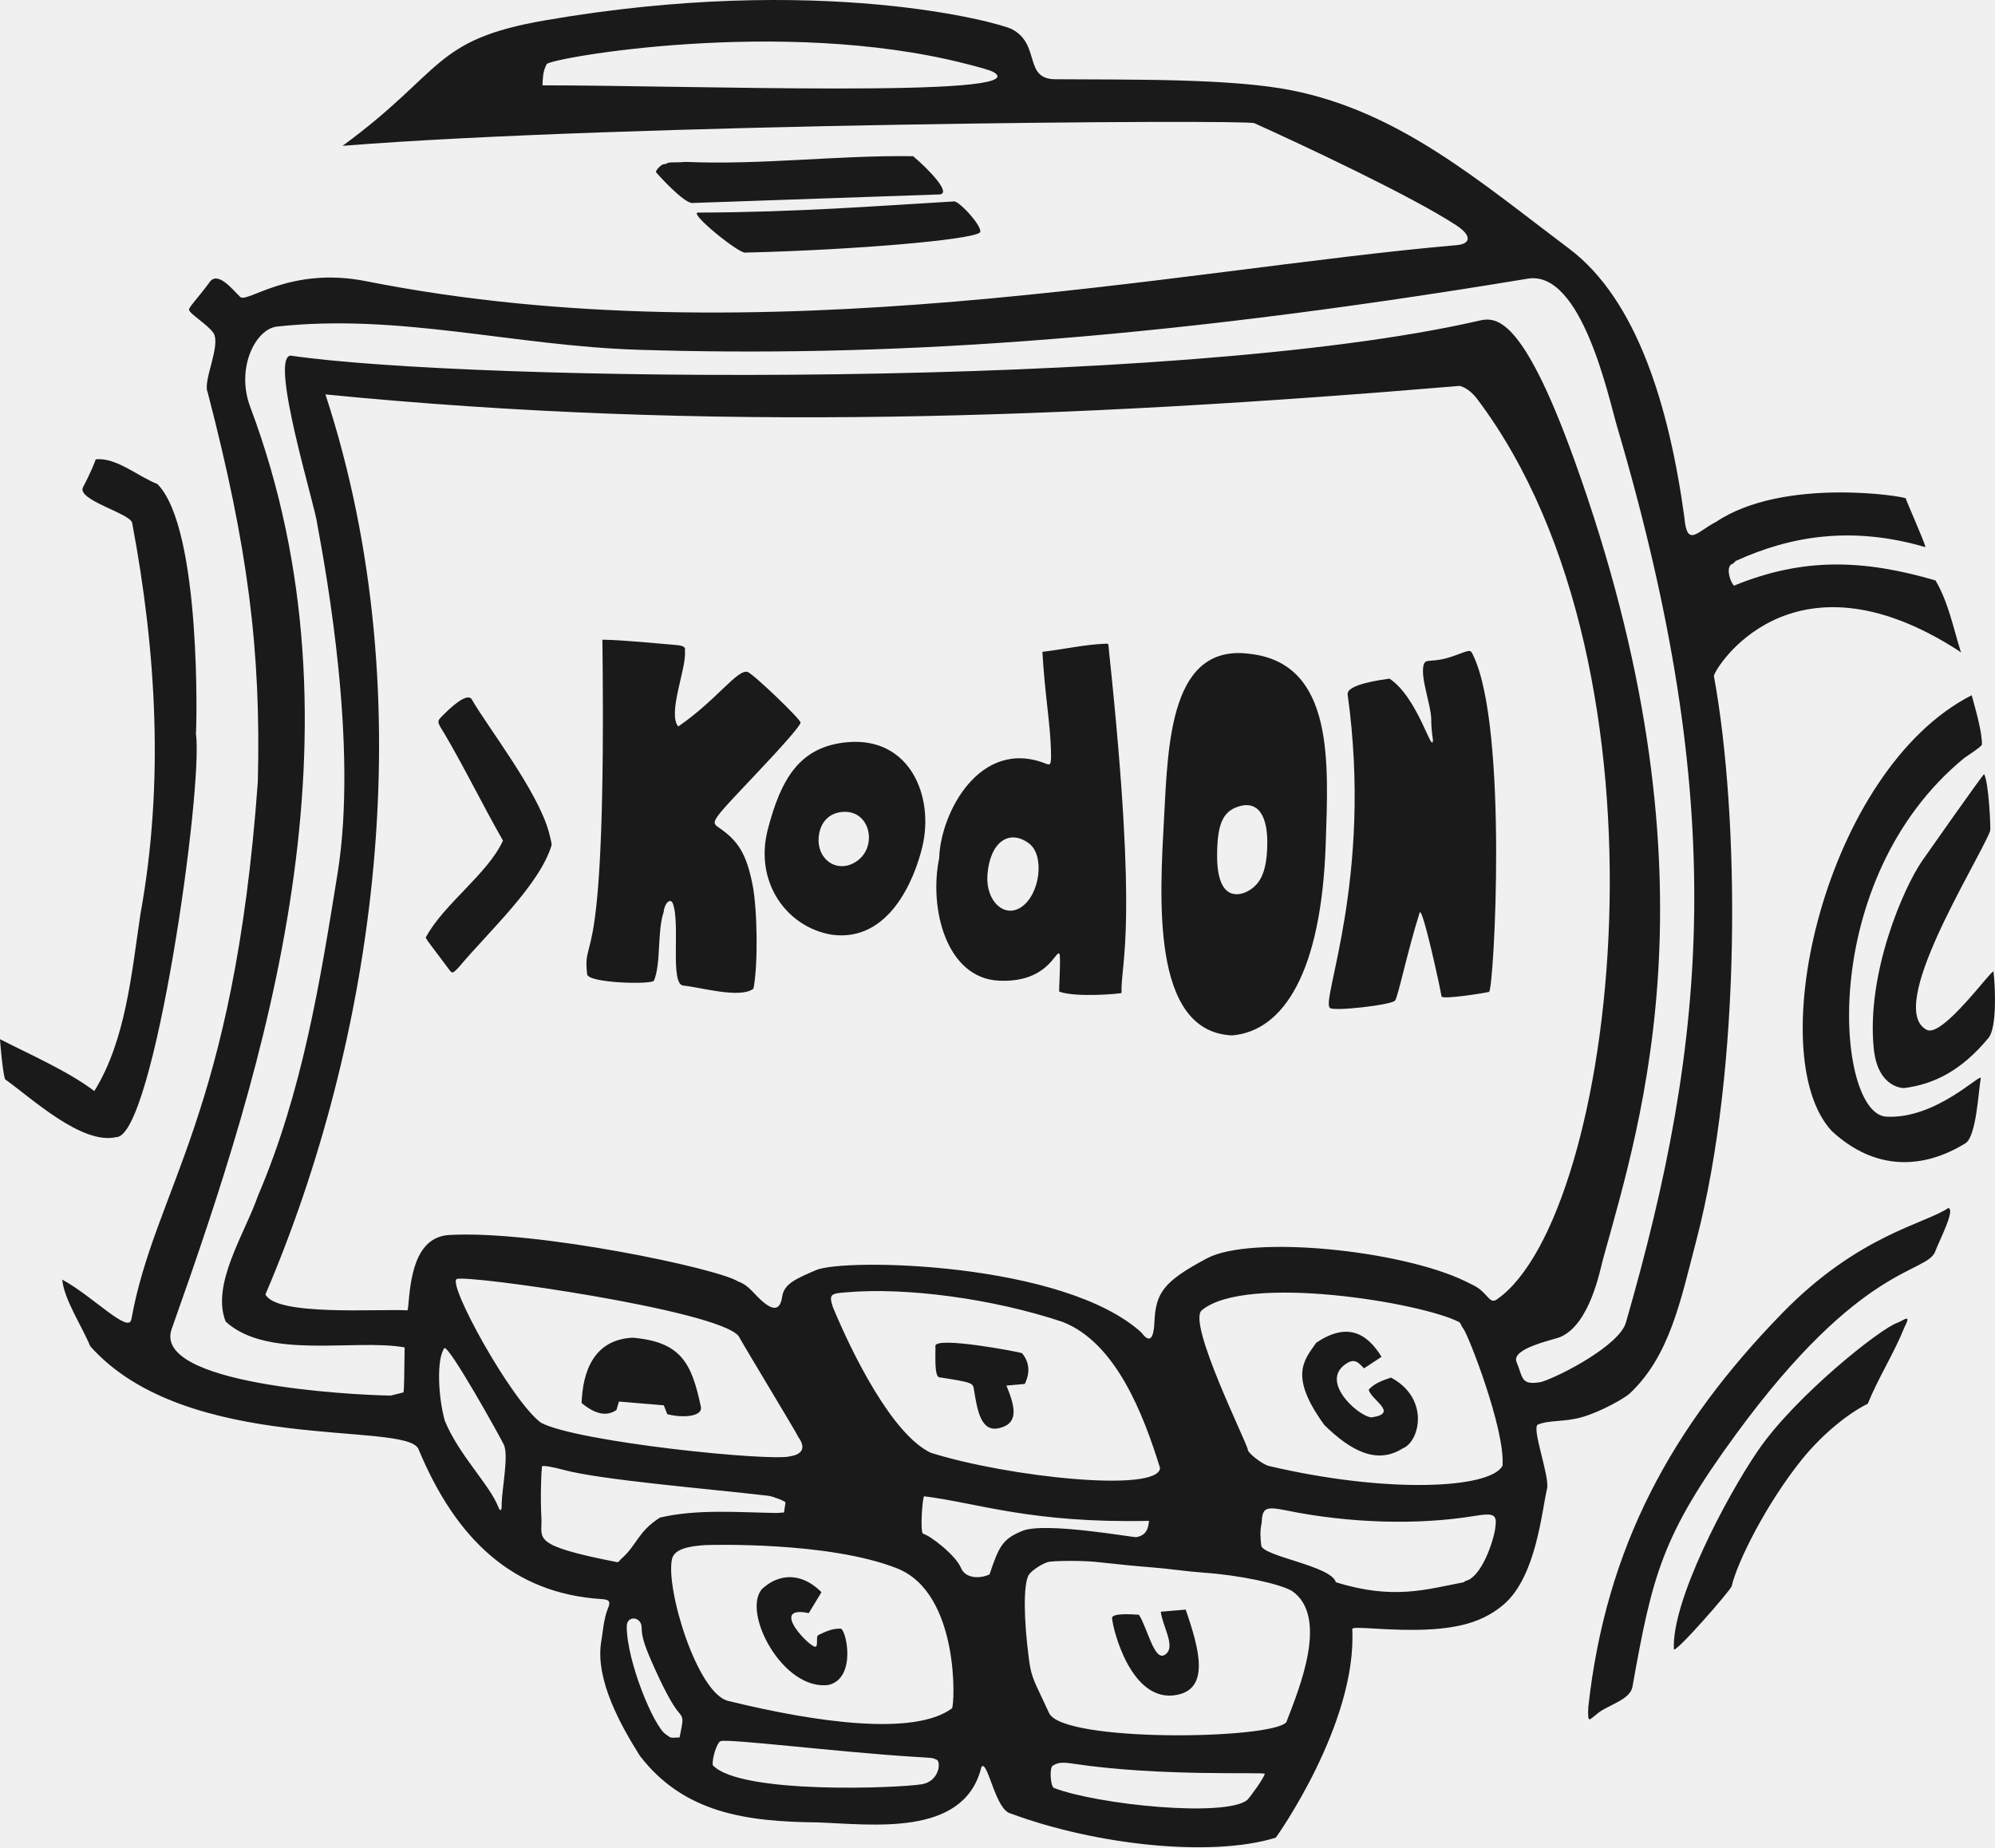
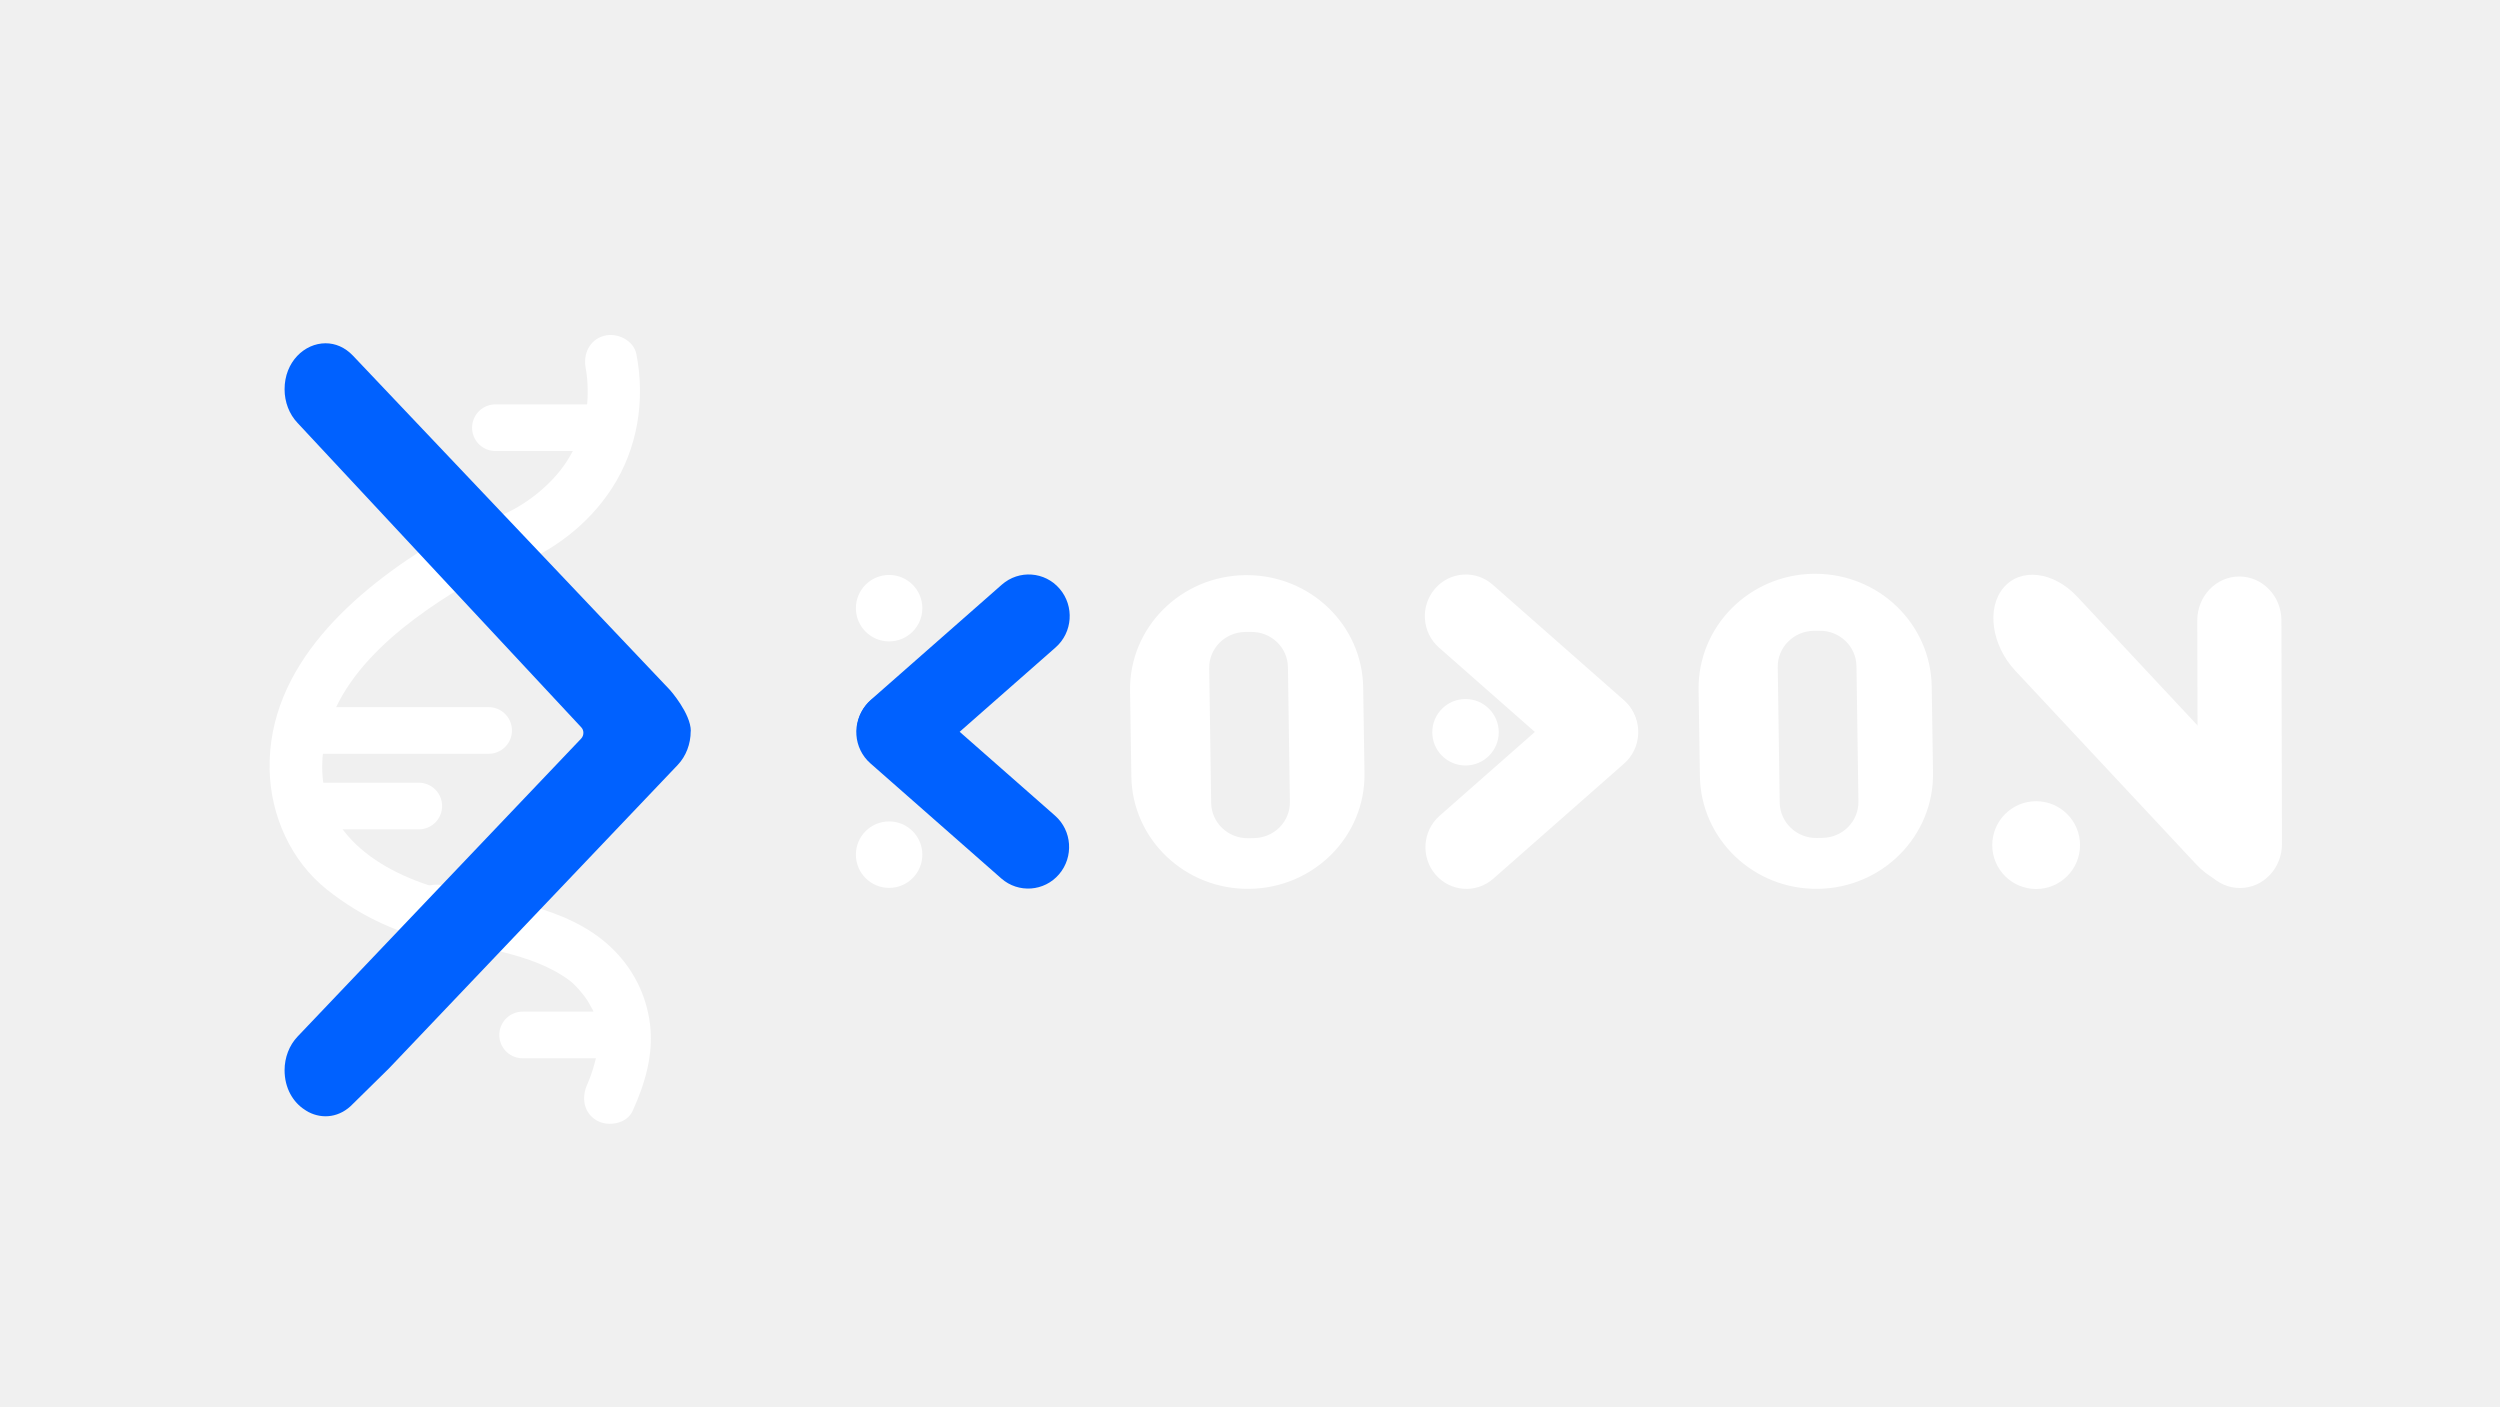
- <svg xmlns="http://www.w3.org/2000/svg" width="591.264mm" height="547.532mm" viewBox="0 0 591.264 547.532" version="1.1" id="svg1" xml:space="preserve">
-   <defs id="defs1" />
-   <g id="layer1" style="display:inline" transform="translate(187.3648,132.5752)">
-     <path id="path15" style="display:inline;fill:#1a1a1a;stroke:none;stroke-width:0.376" d="m 142.222,347.013 c -0.066,-1.43 5.368,-1.18 7.969,-0.974 2.567,4.032 4.563,14.011 7.725,11.832 3.419,-2.199 -0.796,-8.47 -1.253,-12.736 l 7.377,-0.626 c 4.053,11.735 7.166,23.31 -2.506,25.264 -13.772,2.783 -19.182,-19.92 -19.313,-22.758 z m -89.885,-1.462 3.758,-6.194 c -4.524,-4.631 -11.178,-6.701 -17.539,-1.044 -6.243,6.807 6.054,30.3 19.626,28.535 8.45,-2.018 5.247,-16.681 3.549,-16.703 -2.641,-0.035 -4.537,0.974 -6.507,1.879 -0.878,0.403 -0.062,2.805 -0.77,3.449 -1.126,1.026 -14.425,-12.48 -2.118,-9.922 z m 164.563,-72.555 5.185,-3.41 c -4.474,-7.318 -10.431,-10.186 -19.348,-4.176 -3.637,5.21 -8.179,9.825 2.401,24.394 7.76,7.578 15.52,11.865 23.28,6.89 4.925,-1.922 8.107,-14.687 -3.515,-20.949 -2.278,0.736 -4.983,1.706 -6.612,3.567 0.571,3.003 8.973,6.935 1.079,8.195 -3.021,0.482 -15.082,-9.515 -8.7,-15.172 3.499,-3.013 4.68,-0.758 6.229,0.661 z m -127.04,-6.595 c -0.199,-3.063 25.467,1.845 25.689,2.116 2.577,3.146 2.117,6.424 0.812,9.104 l -5.463,0.492 c 2.948,7 3.446,11.405 -2.338,12.648 -5.438,1.169 -6.352,-6.03 -7.259,-11.368 -0.342,-2.011 -0.078,-2.174 -10.285,-3.74 -1.612,-0.247 -1.038,-7.43 -1.157,-9.252 z m -104.858,16.895 c 3.694,3.01 7.196,4.228 10.335,2.053 l 0.731,-2.506 13.293,1.114 1.044,2.645 c 5.019,1.24 10.535,0.587 9.952,-2.192 C 17.621,271.36 14.438,265.165 0.139,263.914 -11.392,264.484 -14.657,273.935 -14.998,283.297 Z M 112.134,404.932 c -4.27,-1.023 -6.429,-14.071 -8.266,-14.071 -0.234,0 -0.442,0.371 -0.538,0.956 -5.47,20.206 -32.543,16.3 -48.555,15.765 -21.062,-0.216 -39.496,-2.796 -52.511,-19.752 -5.581,-8.892 -13.127,-22.267 -11.5,-33.481 0.586,-3.355 0.748,-6.846 1.988,-10.054 0.915,-2.095 0.617,-2.751 -1.855,-2.907 -26.27,-1.656 -43.147,-17.771 -54.24,-44.449 -3.519,-8.463 -68.564,1.778 -97.285,-30.503 -2.412,-5.907 -7.715,-13.733 -8.29,-19.734 9.045,4.905 19.661,16.147 20.481,11.789 6.958,-38.572 30.367,-60.506 37.483,-159.332 0.978,-38.932 -2.928,-69.517 -14.868,-115.468 -1.518,-3.331 3.973,-13.742 1.751,-17.519 -1.799,-2.651 -7.27,-5.784 -7.27,-6.998 0,-0.774 2.722,-3.517 5.942,-7.9 2.404,-3.872 6.913,1.938 9.218,4.158 2.024,1.999 14.698,-9.146 37.282,-4.666 117.13,23.236 240.634,-3.542 323.252,-10.677 4.161,-0.359 4.596,-2.805 -0.136,-5.898 -13.503,-8.827 -46.327,-24.167 -59.83,-30.253 -2.594,-1.17 -187.988,0.152 -270.22,6.708 30.148,-22.074 26.536,-31.395 59.928,-37.175 81.557,-14.117 134.651,0.658 138.385,2.578 8.731,4.488 3.33,14.94 13.089,14.867 21.817,0.161 51.831,-0.313 69.892,3.287 31.929,6.364 55.549,26.85 82.238,46.945 20.075,15.115 29.612,46.629 34.137,79.612 0.773,9.247 3.947,4.05 9.331,1.395 19.982,-13.46 56.286,-7.576 56.286,-6.996 0,0.412 5.821,13.445 5.821,14.443 -21.593,-6.329 -39.791,-3.427 -56.279,4.119 -0.239,0.365 -0.711,0.768 -1.05,0.897 -1.629,0.619 -1.002,4.526 0.595,6.403 20.678,-8.513 38.683,-7.709 59.717,-1.559 3.722,6.258 5.2,13.67 7.352,20.653 0.318,1.037 0.476,0.804 -0.421,0.224 -50.117,-32.391 -72.862,6.03 -72.596,7.477 7.64,41.559 8.293,115.791 -5.288,167.565 -4.574,17.437 -7.785,34.06 -19.819,45.214 -1.077,0.998 -7.754,5.028 -13.819,6.823 -5.25,1.554 -9.756,0.841 -13.223,2.235 -2.037,0.819 3.529,15.373 2.696,18.991 -1.624,7.05 -3.238,25.877 -12.667,34.196 -1.243,1.096 -4.447,3.696 -9.362,5.353 -8.05,2.715 -18.614,2.591 -29.085,1.943 -4.094,-0.253 -6.59,-0.364 -6.617,0.112 1.461,28.054 -22.572,61.835 -22.674,61.866 -19.027,5.882 -53.286,2.229 -78.601,-7.181 z m 70.147,-3.991 c 0.976,-0.984 4.897,-6.432 5.201,-7.747 -8e-4,-0.631 -30.812,0.893 -56.664,-2.996 -3.414,-0.514 -4.652,-0.395 -6.205,0.595 -0.994,0.633 -0.656,6.188 0.4,6.59 13.235,5.032 50.79,8.75 57.268,3.558 z m -96.431,-4.665 c 5.203,-0.871 5.749,-6.703 4.371,-7.283 -1.492,-0.629 -0.635,-0.466 -7.382,-0.895 -21.715,-1.379 -54.566,-5.396 -56.656,-4.595 -1.054,0.404 -2.576,5.119 -2.302,7.129 8.188,8.733 55.207,6.776 61.968,5.644 z m -71.304,-16.433 c 0.583,-2.979 0.511,-3.41 -0.823,-4.953 -1.542,-1.784 -3.892,-6.014 -6.486,-11.677 -3.47,-7.576 -4.434,-10.475 -4.434,-13.333 0,-3.382 -4.43,-3.752 -4.423,-0.381 0.023,10.415 8.043,29.679 11.601,32.005 1.192,0.779 1.11,1.046 2.557,0.971 l 1.508,-0.079 z m 179.314,-1.936 c 3.922,-10.196 12.643,-31.246 1.723,-38.9 -3.795,-2.222 -15.649,-4.699 -25.96,-5.425 -2.183,-0.154 -5.755,-0.511 -7.938,-0.795 -2.183,-0.284 -5.695,-0.645 -7.805,-0.804 -3.628,-0.273 -10.225,-0.916 -16.404,-1.601 -4.042,-0.448 -13.074,-0.397 -14.442,0.08 -2.191,0.765 -5.067,2.802 -5.637,3.993 -1.463,3.054 -1.38,12.881 0.209,24.919 0.745,5.641 1.666,6.454 5.942,15.783 4.02,8.77 65.67,7.879 70.313,2.749 z M 94.777,373.773 c 0.853,-1.079 2.333,-34.119 -16.257,-41.479 -20.495,-8.114 -56.268,-6.932 -56.685,-6.909 -4.77,0.265 -9.314,1.088 -10.02,4.082 -2.024,8.586 7.404,39.838 16.605,42.099 26.788,6.583 55.383,10.387 66.357,2.206 z m 151.644,-37.359 c 0.276,-0.25 0.623,-0.454 0.772,-0.454 4.532,-1.309 7.984,-11.399 8.594,-15.535 0.601,-4.138 -0.258,-4.645 -6.208,-3.667 -16.71,2.747 -36.942,2.167 -55.441,-1.588 -6.491,-1.318 -7.371,-0.892 -7.587,3.669 -0.54,2.624 -0.361,4.166 -0.129,6.628 0.28,3.248 20.812,6.054 22.116,10.921 17.072,5.36 26.972,2.084 37.882,0.024 z m -140.498,-2.364 c 2.809,-8.545 4.022,-10.53 9.717,-12.87 6.695,-2.751 32.89,1.998 33.743,1.855 3.281,-0.549 3.593,-2.99 3.774,-4.83 -34.888,0.757 -50.516,-5.267 -66.628,-7.279 -0.466,-0.058 -1.309,10.854 -0.281,11.112 2.115,0.531 9.561,6.341 11.144,10 1.428,3.629 6.255,3.192 8.532,2.011 z M 8.233,317.234 c 11.099,-2.586 23.187,-1.537 34.615,-1.359 l 2.148,-0.155 0.173,-1.191 c 0.095,-0.655 0.216,-1.428 0.269,-1.719 0.081,-0.45 -3.974,-1.905 -5.02,-2.027 -18.496,-2.153 -49.859,-4.707 -60.961,-7.742 -2.519,-0.689 -6.154,-1.427 -6.205,-0.928 -0.26,2.579 -0.474,9.498 -0.153,15.377 0.329,6.023 -3.542,7.878 22.444,12.958 0.468,0.091 0.772,-0.59 1.162,-0.93 4.848,-4.238 4.847,-8.011 11.528,-12.285 z m -46.924,-4.186 c 0.257,-5.423 2.049,-14.18 0.684,-17.346 -0.705,-1.635 -16.565,-30.167 -17.687,-28.651 -2.274,3.075 -1.871,14.303 0.172,21.514 4.2,10.199 13.18,18.805 15.845,25.525 0.635,1.6 1.088,1.121 0.986,-1.041 z M 257.944,301.873 c 0.813,-10.931 -10.353,-39.289 -11.662,-40.71 -0.51,-0.554 -0.735,-1.633 -1.167,-1.858 -11.112,-5.801 -63.328,-14.439 -76.317,-3.493 -4.388,3.698 13.616,39.667 13.667,41.329 0.031,1.011 4.363,4.352 6.209,4.788 34.452,8.146 65.482,6.903 69.27,-0.057 z m -101.5,0.662 c -4.942,-15.933 -13.044,-37.102 -28.89,-43.304 -20.907,-6.978 -46.669,-10.315 -64.101,-8.756 -4.776,0.311 -5.111,0.702 -4.029,4.235 5.731,13.879 17.609,37.881 29.054,43.308 22.92,7.225 67.5,11.965 67.966,4.516 z M 46.876,299.055 c 3.311,-0.521 4.79,-2.321 2.369,-5.684 -0.903,-1.92 -14.548,-24.35 -17.728,-29.962 -6.284,-7.724 -80.656,-18.253 -83.51,-16.877 -2.854,1.376 15.988,35.794 24.896,42.558 10.646,5.762 68.467,11.636 73.973,9.966 z m -118.437,-17.983 3.774,-0.939 c 0.2,-0.892 0.253,-5.127 0.343,-13.343 -14.829,-2.626 -40.625,3.751 -53.034,-7.644 -4.407,-11.007 5.741,-26.207 9.539,-37.221 13.158,-30.773 18.39,-63.085 23.651,-95.814 6.005,-37.567 -3.289,-88.403 -6.086,-103.537 -0.389,-4.459 -14.295,-49.362 -7.842,-49.743 52.961,7.752 261.584,10.422 352.067,-10.32 4.891,-1.168 12.732,-2.132 28.333,41.132 43.923,121.799 20.137,194.915 8.527,237.061 -0.851,3.087 -3.801,19.129 -12.574,22.983 -1.906,0.838 -14.642,3.343 -13.054,7.387 1.952,4.649 1.165,7.126 7.421,5.954 5.856,-1.87 23.082,-10.919 24.999,-17.576 C 318.746,175.241 325.137,106.546 291.858,-6.282 289.355,-14.768 281.395,-52.625 265.402,-49.977 151.503,-31.125 72.334,-26.692 1.745,-28.904 -35.013,-30.056 -69.157,-39.753 -105.279,-35.779 c -6.327,0.696 -12.256,12.288 -7.926,23.812 36.01,95.837 4.538,194.979 -23.28,273.312 -5.807,16.353 52.773,19.562 64.925,19.727 z M 170.39,240.372 c 13.007,-6.909 57.473,-2.476 76.623,6.861 3.828,1.867 4.109,1.979 6.709,4.81 1.001,1.09 1.676,1.192 2.701,0.41 35.088,-24.652 55.231,-185.601 -6.021,-266.809 -2.46,-3.261 -5.009,-3.852 -5.246,-3.832 -116.379,9.769 -222.527,13.71 -336.067,2.518 29.891,91.275 14.01,192.492 -17.785,266.747 3.176,6.511 33.533,4.246 42.115,4.734 l 0.172,-0.919 c 0.692,-7.981 1.774,-20.794 12.179,-21.416 25.914,-1.475 79.865,9.975 85.602,13.77 2.082,0.697 3.423,2.056 4.946,3.668 4.931,5.267 7.46,5.508 8.147,0.778 0.542,-3.731 4.081,-5.245 10.013,-7.807 8.365,-3.613 73.47,-2.446 96.472,18.532 3.355,4.564 3.724,-0.945 3.825,-3.152 0.394,-8.61 2.606,-11.983 15.613,-18.892 z m 7.448,-66.058 c -24.325,-0.986 -21.424,-41.373 -20.2,-64.623 1.18,-22.427 1.972,-51.675 25.521,-48.454 25.098,2.9 23.131,32.676 22.397,55.934 -1.213,38.445 -12.527,55.851 -27.718,57.144 z m 4.38,-42.626 c 3.951,-2.016 5.677,-5.725 5.978,-12.852 0.416,-9.83 -2.795,-14.33 -8.76,-12.277 -4.439,1.527 -6.042,5.294 -6.085,14.296 -0.069,14.673 7.397,11.584 8.866,10.834 z m 29.823,-58.41 c -0.418,-3.015 10.017,-4.364 12.391,-4.707 8.431,5.509 12.729,22.867 12.89,18.152 -0.032,-0.614 -0.47,-2.244 -0.514,-6.215 -0.044,-4.024 -3.177,-12.015 -2.294,-15.823 0.585,-2.524 2.28,-0.33 9.458,-3.012 4.597,-1.717 4.438,-1.735 5.242,-0.083 10.485,21.525 6.179,99.318 4.729,99.848 -0.459,0.168 -13.93,2.394 -14.084,1.307 -0.331,-2.334 -5.738,-27.173 -6.487,-24.788 -3.737,11.903 -6.322,24.65 -7.26,26.012 -0.938,1.361 -18.937,3.354 -19.358,2.153 -2.627,-2.391 12.788,-38.723 5.288,-92.842 z m -85.489,88.057 c -0.126,-0.485 0.568,-10.709 0.037,-11.24 -1.094,-1.093 -3.401,8.711 -17.952,7.994 -15.514,-0.765 -20.763,-21.361 -17.645,-36.359 0.359,-13.276 12.089,-35.873 31.792,-27.886 1.24,0.503 1.418,0.003 1.334,-3.759 -0.18,-8.052 -1.813,-16.704 -2.546,-29.459 6.347,-0.729 12.676,-2.224 19.072,-2.417 0.642,0.071 0.448,0.133 0.721,2.718 8.736,82.717 3.424,91.116 3.652,100.806 0.005,0.2 -13.438,1.465 -18.465,-0.397 z m -11.42,-24.928 c 5.756,-3.633 7.267,-15.475 2.429,-19.025 -6.025,-4.421 -11.62,-0.125 -12.283,9.432 -0.523,7.543 4.837,12.76 9.855,9.593 z m -99.981,23.146 c -4.059,-0.388 -0.815,-18.303 -3.104,-24.322 -0.681,-1.792 -2.48,-0.143 -2.712,2.486 -1.969,5.757 -0.741,15.286 -2.888,20.373 -0.592,1.211 -19.491,0.781 -19.8,-1.899 -1.512,-13.112 5.784,3.999 4.52,-99.169 7.254,0.173 14.465,0.99 21.691,1.571 2.307,0.178 3.038,0.618 2.762,1.66 0.62,4.993 -5.241,18.525 -1.977,22.501 11.249,-7.68 17.662,-17.202 20.597,-16.148 1.715,0.616 15.66,13.965 15.66,14.991 0,0.827 -4.746,6.3 -13.342,15.385 -13.575,14.348 -13.366,14.034 -10.625,15.919 5.582,3.841 7.894,7.766 9.677,16.432 1.544,7.504 1.715,24.372 0.316,31.155 -4.04,2.992 -15.552,-0.425 -20.774,-0.935 z m -69.769,-5.238 c -4.805,-6.504 -7.156,-9.206 -6.452,-9.206 5.161,-9.637 18.406,-18.817 22.771,-28.542 -5.959,-10.405 -11.358,-21.529 -17.427,-31.829 -2.237,-3.579 -2.234,-3.45 -0.143,-5.532 4.604,-4.584 7.599,-6.123 8.42,-4.327 4.424,7.755 19.396,26.941 22.733,39.095 0.18,0.655 0.948,3.567 0.829,3.961 -3.584,11.868 -18.712,25.682 -27.572,36.255 -1.901,1.931 -1.827,1.928 -3.16,0.124 z M 59.16,144.473 C 45.8,142.274 36.119,128.904 40.194,113.259 44.076,98.355 49.577,88.609 63.918,87.404 c 18.499,-1.555 25.594,16.199 22.095,30.91 -2.323,9.767 -9.88,28.481 -26.853,26.159 z m 6.225,-21.097 c 7.54,-3.689 5.717,-15.385 -2.388,-15.328 -4.379,0.031 -7.338,2.92 -7.728,7.546 -0.527,6.251 4.828,10.369 10.117,7.782 z m 41.883,-234.483 c -1.145,-0.719 -4.676,-1.618 -8.66,-2.633 -54.44,-13.871 -123.286,-1.551 -123.957,0.181 -0.473,1.221 -1.095,1.553 -1.238,6.281 42.4,-0.029 145.999,3.796 133.854,-3.829 z m 176.098,484.485 c 5.201,-47.257 24.559,-82.928 57.459,-116.723 22.613,-23.228 42.421,-26.485 49.188,-31.159 2.326,0.186 -2.687,9.757 -3.792,12.774 -2.5,6.822 -21.717,3.157 -59.156,54.359 -21.766,29.768 -24.68,41.411 -30.621,74.775 -0.723,4.063 -7.741,5.422 -10.742,8.233 -2.168,1.642 -2.552,2.775 -2.337,-2.26 z m 25.357,-17.18 c -0.676,-14.16 15.374,-44.816 24.888,-58.753 11.086,-16.24 36.406,-36.339 41.393,-37.966 2.031,-0.798 4.209,-2.87 2.059,1.352 -3.09,7.721 -7.719,14.891 -10.876,22.669 -5.196,2.501 -13.162,8.617 -19.509,16.503 -10.628,13.204 -19.202,30.482 -20.818,37.566 -0.27,1.183 -17.137,20.494 -17.137,18.629 z m 46.752,-153.584 c -21.029,-22.823 -1.884,-106.989 41.519,-129.122 1.032,3.869 3.099,10.706 3.033,14.626 -0.009,0.559 -4.996,3.779 -5.263,3.998 -43.859,36.01 -38.076,105.408 -23.131,106.281 14.839,0.867 28.433,-13.393 28.045,-11.33 -0.706,3.754 -1.27,17.218 -4.575,19.248 -12.553,7.714 -26.794,8.23 -39.629,-3.701 z m -541.327,-15.288 c -0.674,-1.632 -1.471,-10.876 -1.513,-11.884 8.118,4.181 20.189,9.45 27.958,15.374 9.334,-15.084 11.037,-34.893 13.67,-52.499 7.043,-38.696 4.7,-77.791 -2.458,-115.909 -0.525,-2.841 -16.607,-6.781 -14.549,-10.614 2.109,-3.927 3.63,-7.704 3.74,-8.216 6.019,-0.686 12.57,5.095 18.286,7.308 13.219,13.317 11.615,73.553 11.416,74.027 2.279,15.662 -12.438,119.55 -23.585,119.55 -10.173,2.379 -24.967,-11.419 -32.965,-17.137 z m 562.796,2.599 c -0.049,0.006 -7.818,0.173 -8.992,-11.823 -2.183,-22.301 8.85,-47.454 14.241,-55.355 0.258,-0.379 18.236,-26.028 18.498,-25.866 1.401,2.713 1.985,16.315 1.781,16.83 -3.893,9.837 -31.24,52.654 -18.763,58.971 4.69,2.375 19.582,-18.475 19.736,-17.261 0.563,4.419 1.056,16.57 -1.466,19.627 -8.006,9.705 -16.163,13.761 -25.035,14.877 z M 33.417,-57.702 c -2.131,0.052 -16.778,-11.851 -13.914,-11.861 29.659,-0.105 53.134,-1.975 75.892,-3.314 1.667,-0.098 9.08,8.174 7.581,9.271 -2.961,2.167 -37.016,5.109 -69.559,5.904 z m -15.471,-14.714 c -2.527,0.354 -10.91,-9.081 -10.91,-9.134 0,-0.768 1.67,-2.383 2.463,-2.383 0.374,0 0.755,-0.12 0.846,-0.268 0.091,-0.147 0.961,-0.26 1.934,-0.25 0.973,0.01 2.602,-0.053 3.62,-0.138 22.488,0.964 44.932,-2.009 67.351,-1.69 4.095,3.396 11.969,11.342 7.599,11.342 z" />
+ <svg xmlns="http://www.w3.org/2000/svg" width="100%" height="100%" viewBox="0 0 8000 4500" version="1.1" xml:space="preserve" style="fill-rule:evenodd;clip-rule:evenodd;stroke-miterlimit:10;">
+   <g>
+     <g>
+       <path d="M2774.161,2426.567c-47.396,-55.556 -41.667,-139.583 13.194,-187.674l418.576,-368.056c54.688,-48.09 137.674,-42.188 185.069,13.368c47.396,55.556 41.667,139.583 -13.194,187.674l-418.576,368.056c-54.688,48.09 -137.674,42.188 -185.069,-13.368Z" style="fill:#0061ff;fill-rule:nonzero;" />
+       <path d="M3389.091,2797.574c47.396,-55.556 41.667,-139.583 -13.194,-187.674l-418.576,-368.056c-54.688,-48.09 -137.674,-42.188 -185.069,13.368c-47.396,55.556 -41.667,139.583 13.194,187.674l418.576,368.056c54.688,48.09 137.674,42.188 185.069,-13.368Z" style="fill:#0061ff;fill-rule:nonzero;" />
+       <circle cx="2845.168" cy="1946.185" r="98.958" style="fill:#fff;stroke:#fff;stroke-width:14.76px;" />
+       <circle cx="2845.168" cy="2734.901" r="98.958" style="fill:#fff;stroke:#fff;stroke-width:14.76px;" />
+     </g>
+   </g>
+   <path d="M4362.199,2199.831c-2.951,-199.653 -169.097,-359.375 -372.569,-359.375l-5.729,0c-206.076,2.951 -370.66,168.403 -367.708,369.965l4.167,274.479c2.951,201.389 172.222,362.326 378.299,359.375c206.076,-2.951 370.66,-168.403 367.708,-369.965l-4.167,-274.479Zm-349.653,482.118l-18.229,0.347c-64.41,1.042 -117.535,-49.479 -118.576,-112.674l-6.25,-431.424c-1.042,-63.194 50.694,-115.104 115.278,-115.972l18.056,0c64.583,-1.215 117.708,49.479 118.576,112.5l6.25,431.424c0.868,63.194 -50.694,115.104 -115.278,115.799l0.174,0Z" style="fill:#fff;fill-rule:nonzero;" />
+   <g>
+     <g>
+       <path d="M5208.397,2427.262c47.396,-55.556 41.667,-139.583 -13.194,-187.847l-418.576,-368.403c-54.688,-48.264 -137.674,-42.188 -185.069,13.368c-47.396,55.556 -41.667,139.583 13.194,187.847l418.576,368.403c54.688,48.264 137.674,42.188 185.069,-13.368Z" style="fill:#fff;fill-rule:nonzero;" />
+       <path d="M4593.466,2798.442c-47.396,-55.556 -41.667,-139.583 13.194,-187.847l418.576,-368.403c54.688,-48.264 137.674,-42.188 185.069,13.368c47.396,55.556 41.667,139.583 -13.194,187.847l-418.576,368.403c-54.688,48.264 -137.674,42.188 -185.069,-13.368Z" style="fill:#fff;fill-rule:nonzero;" />
+       <circle cx="4689.647" cy="2343.234" r="98.958" style="fill:#fff;stroke:#fff;stroke-width:14.76px;" />
+     </g>
+   </g>
+   <path d="M6181.505,2197.053c-2.951,-200.521 -169.097,-360.938 -372.569,-360.938l-5.729,0c-206.076,2.951 -370.66,169.097 -367.708,371.528l4.167,275.694c2.951,202.257 172.222,363.889 378.299,360.938c206.076,-2.951 370.66,-169.097 367.708,-371.528l-4.167,-275.694Zm-349.653,484.201l-18.229,0.347c-64.41,1.042 -117.535,-49.826 -118.576,-113.194l-6.25,-433.333c-1.042,-63.542 50.694,-115.451 115.278,-116.493l18.056,0c64.583,-1.215 117.708,49.653 118.576,113.021l6.25,433.333c0.868,63.542 -50.694,115.451 -115.278,116.319l0.174,0Z" style="fill:#fff;fill-rule:nonzero;" />
+   <g>
+     <g>
+       <path d="M7168.084,2841.671c74.306,-0.174 134.375,-63.368 134.201,-140.972l-1.736,-715.625c-0.174,-77.778 -60.764,-140.451 -135.069,-140.278c-74.306,0.174 -134.375,63.368 -134.201,140.972l1.736,715.625c0.174,77.778 60.764,140.451 135.069,140.278Z" style="fill:#fff;fill-rule:nonzero;" />
+       <path d="M6410.966,1881.081c54.688,-65.451 160.417,-52.778 236.111,28.299l578.646,619.271c75.694,81.076 92.708,199.653 37.847,265.104c-54.688,65.451 -160.417,52.778 -236.111,-28.299l-578.646,-619.271c-75.694,-81.076 -92.708,-199.653 -37.847,-265.104Z" style="fill:#fff;fill-rule:nonzero;" />
+       <circle cx="6515.654" cy="2704.345" r="130.729" style="fill:#fff;stroke:#fff;stroke-width:19.44px;" />
+     </g>
+   </g>
+   <clipPath id="_clip1">
+     <rect x="-212.5" y="541.799" width="3206.486" height="3501.134" />
+   </clipPath>
+   <g clip-path="url(#_clip1)">
+     <path d="M1874.202,1177.861c8.223,42.851 8.97,103.961 0,147.93c-11.587,58.129 -30.275,103.961 -61.67,152.401c-49.336,75.642 -136.422,143.459 -220.145,175.504c-42.235,16.395 -71.762,56.266 -58.68,103.216c11.213,40.243 60.923,74.897 103.531,58.501c130.816,-50.304 243.691,-134.516 320.686,-252.636c82.601,-127.063 107.269,-282.073 78.49,-429.63c-8.596,-44.342 -62.044,-70.052 -103.531,-58.501c-46.72,12.669 -67.277,58.501 -58.68,103.216Z" style="fill:#fff;fill-rule:nonzero;" />
+     <path d="M1398.779,1730.456c-262.006,157.618 -543.447,399.448 -535.972,733.688c3.364,145.694 68.024,290.643 183.142,382.308c115.118,91.664 237.711,143.831 374.881,173.268c105.4,22.73 150.625,-138.987 44.851,-161.717c-207.811,-44.342 -437.299,-165.816 -434.683,-407.273c2.99,-265.305 246.682,-450.87 452.623,-574.952c92.692,-55.52 8.223,-200.842 -84.844,-144.949l0,-0.373Z" style="fill:#fff;fill-rule:nonzero;" />
+     <path d="M2024.453,3554.801c39.619,-86.82 67.277,-180.348 55.69,-276.484c-11.587,-96.136 -56.064,-182.584 -127.078,-248.91c-142.403,-132.653 -355.072,-149.793 -534.85,-195.998c-44.104,-11.179 -91.197,14.532 -103.531,58.501c-12.334,43.969 14.577,91.664 58.68,103.216c149.878,38.38 325.171,51.049 448.138,141.595c19.809,14.532 47.468,47.323 58.68,65.581c5.233,8.198 9.344,16.768 14.203,25.338c8.223,14.532 -1.495,-7.08 4.485,10.061c5.233,15.277 9.344,30.927 13.082,46.95c4.485,18.631 0.748,-7.825 1.495,10.061c0.374,9.688 1.121,19.376 1.121,29.064c0,9.688 -0.748,19.749 -1.495,29.437c-1.121,17.141 2.243,-6.707 -1.495,12.296c-7.101,36.144 -19.809,77.132 -32.517,105.079c-18.688,40.988 -11.96,90.174 30.275,114.767c36.255,21.239 96.056,11.179 115.118,-30.182l0,-0.373Z" style="fill:#fff;fill-rule:nonzero;" />
+     <path d="M1949.327,1368.642l-364.042,0" style="fill:none;fill-rule:nonzero;stroke:#fff;stroke-width:149.28px;stroke-linecap:round;" />
+     <path d="M1340.099,2579.283l-353.577,0" style="fill:none;fill-rule:nonzero;stroke:#fff;stroke-width:149.28px;stroke-linecap:round;" />
+     <path d="M1563.607,2337.453l-595.026,0" style="fill:none;fill-rule:nonzero;stroke:#fff;stroke-width:149.28px;stroke-linecap:round;" />
+     <path d="M1672.371,3311.853l304.241,0" style="fill:none;fill-rule:nonzero;stroke:#fff;stroke-width:149.28px;stroke-linecap:round;" />
+     <path d="M2210.212,2340.061c0,40.616 -14.95,79.741 -41.487,107.687l-924.308,971.419l-114.744,112.904c-42.235,44.714 -97.925,49.558 -142.403,26.456c-3.738,-1.863 -7.849,-4.471 -11.587,-7.08c-37.75,-23.848 -65.034,-69.307 -65.034,-126.691c0,-40.616 14.95,-79.741 41.487,-107.687l907.863,-953.906c8.97,-9.688 9.344,-26.083 0,-35.771l-907.863,-974.028c-26.537,-27.946 -41.487,-66.699 -41.487,-107.687c0,-87.938 63.913,-147.185 131.19,-147.185c30.648,0 61.67,12.296 87.834,39.87l1014.758,1070.164c0,0 66.156,74.897 66.156,130.789l-0.374,0.745Z" style="fill:#0061ff;fill-rule:nonzero;" />
  </g>
</svg>
